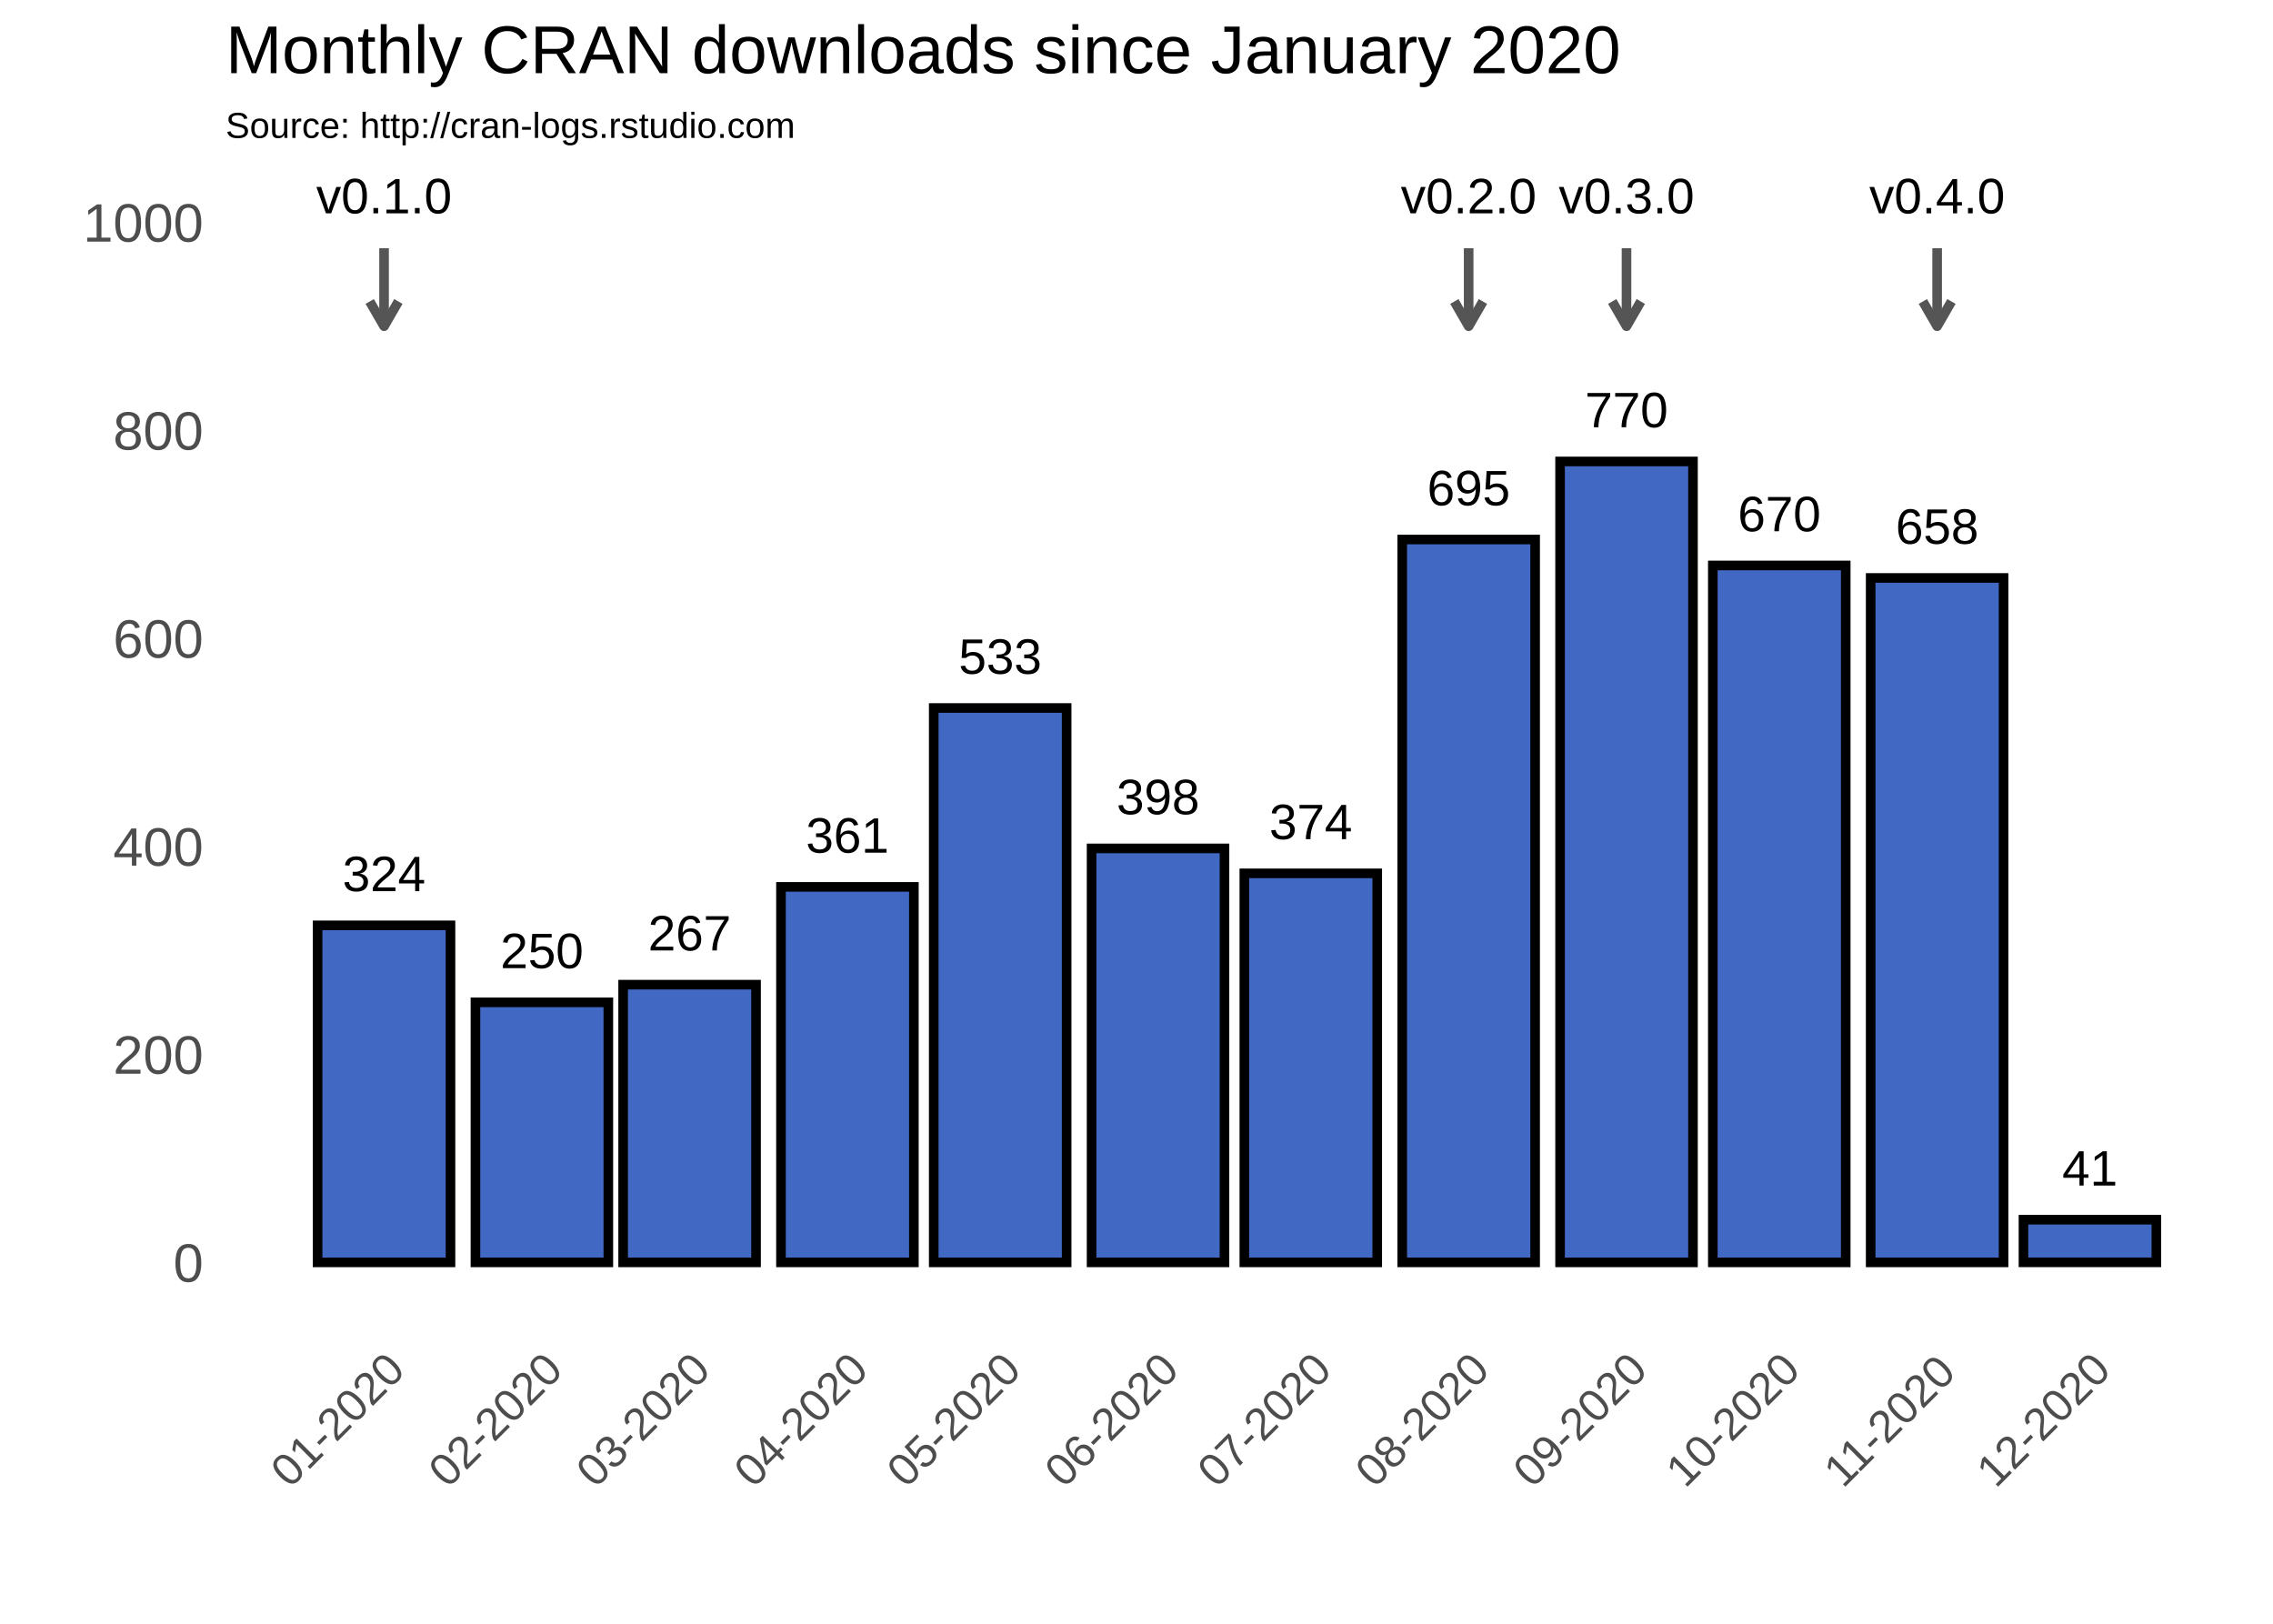
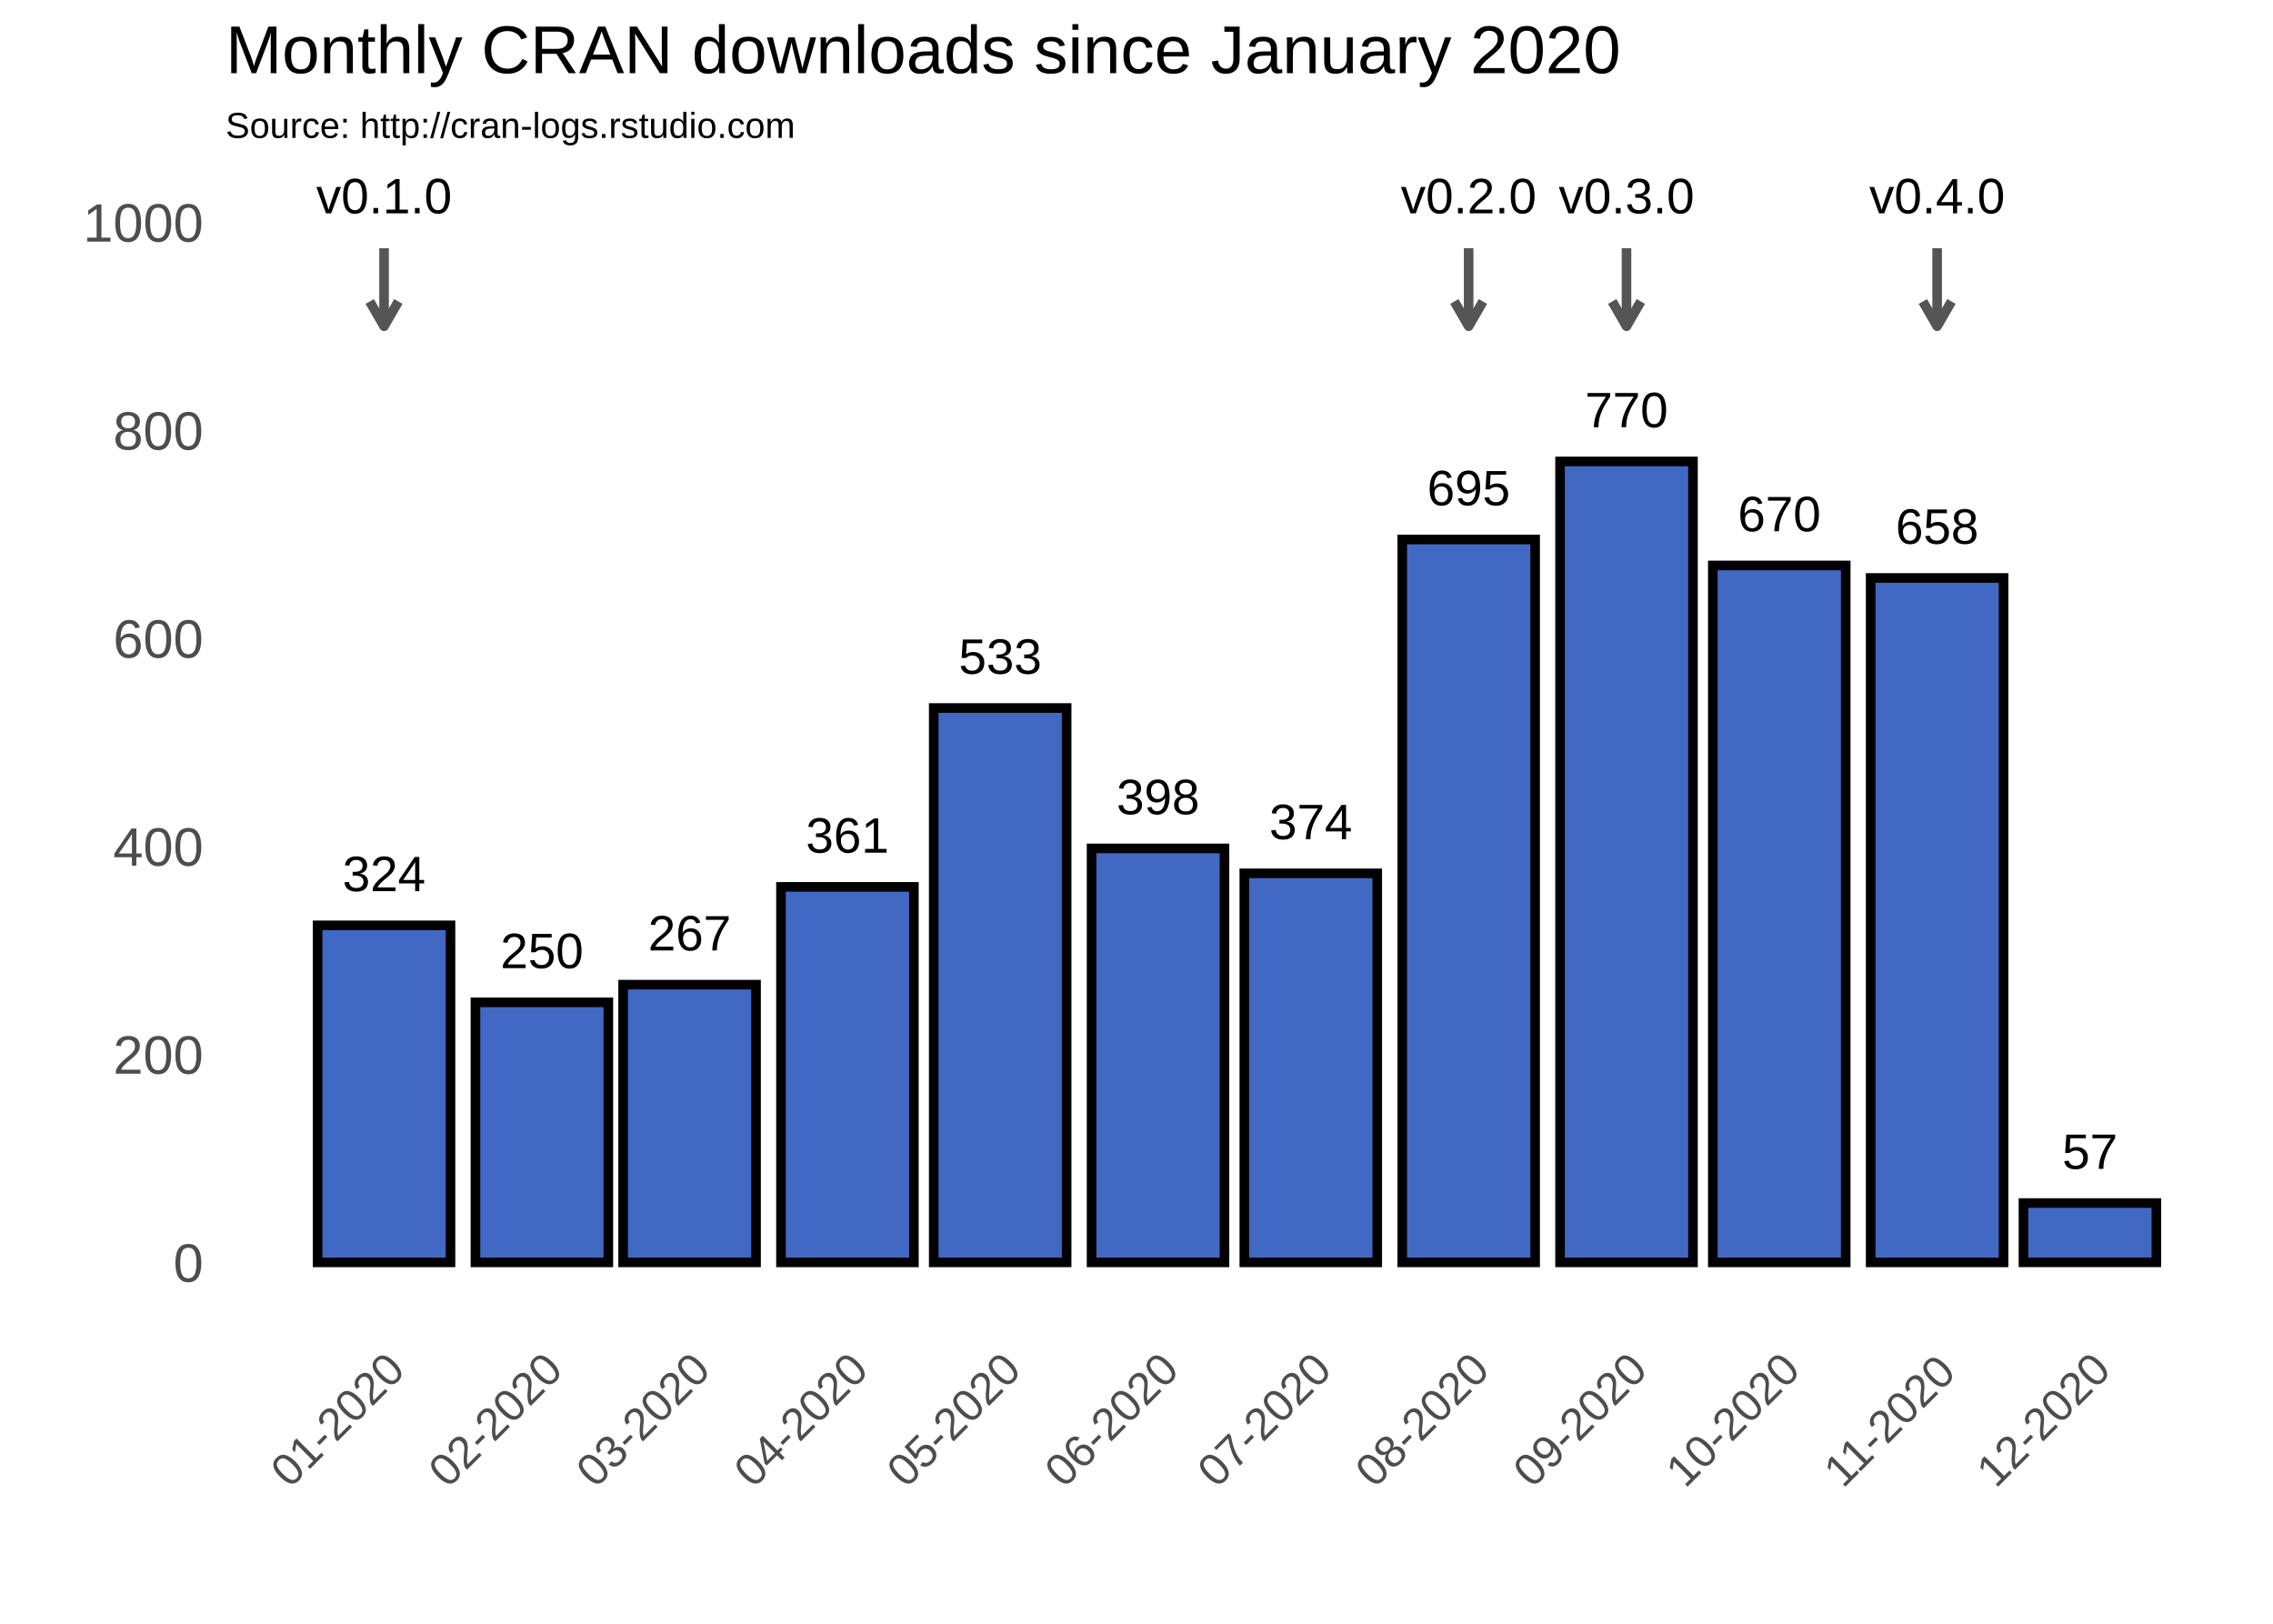
<svg xmlns="http://www.w3.org/2000/svg" viewBox="0 0 504.00 360.00">
  <defs>
    <style type="text/css">
    line, polyline, polygon, path, rect, circle {
      fill: none;
      stroke: #000000;
      stroke-linecap: round;
      stroke-linejoin: round;
      stroke-miterlimit: 10.00;
    }
  </style>
  </defs>
  <rect width="100%" height="100%" style="stroke: none; fill: #FFFFFF;" />
  <rect x="0.00" y="0" width="504.00" height="360.00" style="stroke-width: 1.07; stroke: #FFFFFF; fill: #FFFFFF;" />
  <defs>
    <clipPath id="cpNTAuMDN8NDk4LjUyfDI5MS40MXwzNy43NA==">
      <rect x="50.03" y="37.74" width="448.49" height="253.67" />
    </clipPath>
  </defs>
  <polyline points="50.03,256.82 498.52,256.82 " style="stroke-width: 0.53; stroke: #FFFFFF; stroke-linecap: butt;" clip-path="url(#cpNTAuMDN8NDk4LjUyfDI5MS40MXwzNy43NA==)" />
  <polyline points="50.03,210.70 498.52,210.70 " style="stroke-width: 0.53; stroke: #FFFFFF; stroke-linecap: butt;" clip-path="url(#cpNTAuMDN8NDk4LjUyfDI5MS40MXwzNy43NA==)" />
  <polyline points="50.03,164.58 498.52,164.58 " style="stroke-width: 0.53; stroke: #FFFFFF; stroke-linecap: butt;" clip-path="url(#cpNTAuMDN8NDk4LjUyfDI5MS40MXwzNy43NA==)" />
  <polyline points="50.03,118.45 498.52,118.45 " style="stroke-width: 0.53; stroke: #FFFFFF; stroke-linecap: butt;" clip-path="url(#cpNTAuMDN8NDk4LjUyfDI5MS40MXwzNy43NA==)" />
  <polyline points="50.03,72.33 498.52,72.33 " style="stroke-width: 0.53; stroke: #FFFFFF; stroke-linecap: butt;" clip-path="url(#cpNTAuMDN8NDk4LjUyfDI5MS40MXwzNy43NA==)" />
  <polyline points="50.15,291.41 50.15,37.74 " style="stroke-width: 0.53; stroke: #FFFFFF; stroke-linecap: butt;" clip-path="url(#cpNTAuMDN8NDk4LjUyfDI5MS40MXwzNy43NA==)" />
  <polyline points="67.65,291.41 67.65,37.74 " style="stroke-width: 0.53; stroke: #FFFFFF; stroke-linecap: butt;" clip-path="url(#cpNTAuMDN8NDk4LjUyfDI5MS40MXwzNy43NA==)" />
  <polyline points="102.66,291.41 102.66,37.74 " style="stroke-width: 0.53; stroke: #FFFFFF; stroke-linecap: butt;" clip-path="url(#cpNTAuMDN8NDk4LjUyfDI5MS40MXwzNy43NA==)" />
  <polyline points="136.53,291.41 136.53,37.74 " style="stroke-width: 0.53; stroke: #FFFFFF; stroke-linecap: butt;" clip-path="url(#cpNTAuMDN8NDk4LjUyfDI5MS40MXwzNy43NA==)" />
  <polyline points="170.40,291.41 170.40,37.74 " style="stroke-width: 0.53; stroke: #FFFFFF; stroke-linecap: butt;" clip-path="url(#cpNTAuMDN8NDk4LjUyfDI5MS40MXwzNy43NA==)" />
  <polyline points="204.84,291.41 204.84,37.74 " style="stroke-width: 0.53; stroke: #FFFFFF; stroke-linecap: butt;" clip-path="url(#cpNTAuMDN8NDk4LjUyfDI5MS40MXwzNy43NA==)" />
  <polyline points="239.28,291.41 239.28,37.74 " style="stroke-width: 0.53; stroke: #FFFFFF; stroke-linecap: butt;" clip-path="url(#cpNTAuMDN8NDk4LjUyfDI5MS40MXwzNy43NA==)" />
  <polyline points="273.71,291.41 273.71,37.74 " style="stroke-width: 0.53; stroke: #FFFFFF; stroke-linecap: butt;" clip-path="url(#cpNTAuMDN8NDk4LjUyfDI5MS40MXwzNy43NA==)" />
  <polyline points="308.15,291.41 308.15,37.74 " style="stroke-width: 0.53; stroke: #FFFFFF; stroke-linecap: butt;" clip-path="url(#cpNTAuMDN8NDk4LjUyfDI5MS40MXwzNy43NA==)" />
  <polyline points="343.15,291.41 343.15,37.74 " style="stroke-width: 0.53; stroke: #FFFFFF; stroke-linecap: butt;" clip-path="url(#cpNTAuMDN8NDk4LjUyfDI5MS40MXwzNy43NA==)" />
  <polyline points="377.59,291.41 377.59,37.74 " style="stroke-width: 0.53; stroke: #FFFFFF; stroke-linecap: butt;" clip-path="url(#cpNTAuMDN8NDk4LjUyfDI5MS40MXwzNy43NA==)" />
  <polyline points="412.03,291.41 412.03,37.74 " style="stroke-width: 0.53; stroke: #FFFFFF; stroke-linecap: butt;" clip-path="url(#cpNTAuMDN8NDk4LjUyfDI5MS40MXwzNy43NA==)" />
  <polyline points="446.46,291.41 446.46,37.74 " style="stroke-width: 0.53; stroke: #FFFFFF; stroke-linecap: butt;" clip-path="url(#cpNTAuMDN8NDk4LjUyfDI5MS40MXwzNy43NA==)" />
  <polyline points="480.90,291.41 480.90,37.74 " style="stroke-width: 0.53; stroke: #FFFFFF; stroke-linecap: butt;" clip-path="url(#cpNTAuMDN8NDk4LjUyfDI5MS40MXwzNy43NA==)" />
  <polyline points="498.40,291.41 498.40,37.74 " style="stroke-width: 0.53; stroke: #FFFFFF; stroke-linecap: butt;" clip-path="url(#cpNTAuMDN8NDk4LjUyfDI5MS40MXwzNy43NA==)" />
  <polyline points="50.03,279.88 498.52,279.88 " style="stroke-width: 1.07; stroke: #FFFFFF; stroke-linecap: butt;" clip-path="url(#cpNTAuMDN8NDk4LjUyfDI5MS40MXwzNy43NA==)" />
  <polyline points="50.03,233.76 498.52,233.76 " style="stroke-width: 1.07; stroke: #FFFFFF; stroke-linecap: butt;" clip-path="url(#cpNTAuMDN8NDk4LjUyfDI5MS40MXwzNy43NA==)" />
  <polyline points="50.03,187.64 498.52,187.64 " style="stroke-width: 1.07; stroke: #FFFFFF; stroke-linecap: butt;" clip-path="url(#cpNTAuMDN8NDk4LjUyfDI5MS40MXwzNy43NA==)" />
  <polyline points="50.03,141.51 498.52,141.51 " style="stroke-width: 1.07; stroke: #FFFFFF; stroke-linecap: butt;" clip-path="url(#cpNTAuMDN8NDk4LjUyfDI5MS40MXwzNy43NA==)" />
  <polyline points="50.03,95.39 498.52,95.39 " style="stroke-width: 1.07; stroke: #FFFFFF; stroke-linecap: butt;" clip-path="url(#cpNTAuMDN8NDk4LjUyfDI5MS40MXwzNy43NA==)" />
  <polyline points="50.03,49.27 498.52,49.27 " style="stroke-width: 1.07; stroke: #FFFFFF; stroke-linecap: butt;" clip-path="url(#cpNTAuMDN8NDk4LjUyfDI5MS40MXwzNy43NA==)" />
  <polyline points="85.16,291.41 85.16,37.74 " style="stroke-width: 1.07; stroke: #FFFFFF; stroke-linecap: butt;" clip-path="url(#cpNTAuMDN8NDk4LjUyfDI5MS40MXwzNy43NA==)" />
  <polyline points="120.16,291.41 120.16,37.74 " style="stroke-width: 1.07; stroke: #FFFFFF; stroke-linecap: butt;" clip-path="url(#cpNTAuMDN8NDk4LjUyfDI5MS40MXwzNy43NA==)" />
  <polyline points="152.90,291.41 152.90,37.74 " style="stroke-width: 1.07; stroke: #FFFFFF; stroke-linecap: butt;" clip-path="url(#cpNTAuMDN8NDk4LjUyfDI5MS40MXwzNy43NA==)" />
  <polyline points="187.90,291.41 187.90,37.74 " style="stroke-width: 1.07; stroke: #FFFFFF; stroke-linecap: butt;" clip-path="url(#cpNTAuMDN8NDk4LjUyfDI5MS40MXwzNy43NA==)" />
  <polyline points="221.78,291.41 221.78,37.74 " style="stroke-width: 1.07; stroke: #FFFFFF; stroke-linecap: butt;" clip-path="url(#cpNTAuMDN8NDk4LjUyfDI5MS40MXwzNy43NA==)" />
  <polyline points="256.78,291.41 256.78,37.74 " style="stroke-width: 1.07; stroke: #FFFFFF; stroke-linecap: butt;" clip-path="url(#cpNTAuMDN8NDk4LjUyfDI5MS40MXwzNy43NA==)" />
  <polyline points="290.65,291.41 290.65,37.74 " style="stroke-width: 1.07; stroke: #FFFFFF; stroke-linecap: butt;" clip-path="url(#cpNTAuMDN8NDk4LjUyfDI5MS40MXwzNy43NA==)" />
  <polyline points="325.65,291.41 325.65,37.74 " style="stroke-width: 1.07; stroke: #FFFFFF; stroke-linecap: butt;" clip-path="url(#cpNTAuMDN8NDk4LjUyfDI5MS40MXwzNy43NA==)" />
  <polyline points="360.65,291.41 360.65,37.74 " style="stroke-width: 1.07; stroke: #FFFFFF; stroke-linecap: butt;" clip-path="url(#cpNTAuMDN8NDk4LjUyfDI5MS40MXwzNy43NA==)" />
  <polyline points="394.53,291.41 394.53,37.74 " style="stroke-width: 1.07; stroke: #FFFFFF; stroke-linecap: butt;" clip-path="url(#cpNTAuMDN8NDk4LjUyfDI5MS40MXwzNy43NA==)" />
  <polyline points="429.53,291.41 429.53,37.74 " style="stroke-width: 1.07; stroke: #FFFFFF; stroke-linecap: butt;" clip-path="url(#cpNTAuMDN8NDk4LjUyfDI5MS40MXwzNy43NA==)" />
  <polyline points="463.40,291.41 463.40,37.74 " style="stroke-width: 1.07; stroke: #FFFFFF; stroke-linecap: butt;" clip-path="url(#cpNTAuMDN8NDk4LjUyfDI5MS40MXwzNy43NA==)" />
  <rect x="70.42" y="205.16" width="29.47" height="74.72" style="stroke-width: 2.13; stroke-linecap: square; stroke-linejoin: miter; fill: #4168C3;" clip-path="url(#cpNTAuMDN8NDk4LjUyfDI5MS40MXwzNy43NA==)" />
  <rect x="105.42" y="222.23" width="29.47" height="57.65" style="stroke-width: 2.13; stroke-linecap: square; stroke-linejoin: miter; fill: #4168C3;" clip-path="url(#cpNTAuMDN8NDk4LjUyfDI5MS40MXwzNy43NA==)" />
  <rect x="138.17" y="218.31" width="29.47" height="61.57" style="stroke-width: 2.13; stroke-linecap: square; stroke-linejoin: miter; fill: #4168C3;" clip-path="url(#cpNTAuMDN8NDk4LjUyfDI5MS40MXwzNy43NA==)" />
  <rect x="173.17" y="196.63" width="29.47" height="83.25" style="stroke-width: 2.13; stroke-linecap: square; stroke-linejoin: miter; fill: #4168C3;" clip-path="url(#cpNTAuMDN8NDk4LjUyfDI5MS40MXwzNy43NA==)" />
  <rect x="207.04" y="156.97" width="29.47" height="122.91" style="stroke-width: 2.13; stroke-linecap: square; stroke-linejoin: miter; fill: #4168C3;" clip-path="url(#cpNTAuMDN8NDk4LjUyfDI5MS40MXwzNy43NA==)" />
  <rect x="242.04" y="188.10" width="29.47" height="91.78" style="stroke-width: 2.13; stroke-linecap: square; stroke-linejoin: miter; fill: #4168C3;" clip-path="url(#cpNTAuMDN8NDk4LjUyfDI5MS40MXwzNy43NA==)" />
  <rect x="275.91" y="193.63" width="29.47" height="86.25" style="stroke-width: 2.13; stroke-linecap: square; stroke-linejoin: miter; fill: #4168C3;" clip-path="url(#cpNTAuMDN8NDk4LjUyfDI5MS40MXwzNy43NA==)" />
  <rect x="310.92" y="119.61" width="29.47" height="160.27" style="stroke-width: 2.13; stroke-linecap: square; stroke-linejoin: miter; fill: #4168C3;" clip-path="url(#cpNTAuMDN8NDk4LjUyfDI5MS40MXwzNy43NA==)" />
  <rect x="345.92" y="102.31" width="29.47" height="177.57" style="stroke-width: 2.13; stroke-linecap: square; stroke-linejoin: miter; fill: #4168C3;" clip-path="url(#cpNTAuMDN8NDk4LjUyfDI5MS40MXwzNy43NA==)" />
  <rect x="379.79" y="125.37" width="29.47" height="154.51" style="stroke-width: 2.13; stroke-linecap: square; stroke-linejoin: miter; fill: #4168C3;" clip-path="url(#cpNTAuMDN8NDk4LjUyfDI5MS40MXwzNy43NA==)" />
  <rect x="414.79" y="128.14" width="29.47" height="151.74" style="stroke-width: 2.13; stroke-linecap: square; stroke-linejoin: miter; fill: #4168C3;" clip-path="url(#cpNTAuMDN8NDk4LjUyfDI5MS40MXwzNy43NA==)" />
-   <rect x="448.67" y="270.42" width="29.47" height="9.45" style="stroke-width: 2.13; stroke-linecap: square; stroke-linejoin: miter; fill: #4168C3;" clip-path="url(#cpNTAuMDN8NDk4LjUyfDI5MS40MXwzNy43NA==)" />
+   <rect x="448.67" y="266.73" width="29.47" height="13.14" style="stroke-width: 2.13; stroke-linecap: square; stroke-linejoin: miter; fill: #4168C3;" clip-path="url(#cpNTAuMDN8NDk4LjUyfDI5MS40MXwzNy43NA==)" />
  <g clip-path="url(#cpNTAuMDN8NDk4LjUyfDI5MS40MXwzNy43NA==)">
    <text x="75.95" y="197.58" style="font-size: 11.04px; font-family: Arial;" textLength="18.42px" lengthAdjust="spacingAndGlyphs">324</text>
  </g>
  <g clip-path="url(#cpNTAuMDN8NDk4LjUyfDI5MS40MXwzNy43NA==)">
    <text x="110.95" y="214.65" style="font-size: 11.04px; font-family: Arial;" textLength="18.42px" lengthAdjust="spacingAndGlyphs">250</text>
  </g>
  <g clip-path="url(#cpNTAuMDN8NDk4LjUyfDI5MS40MXwzNy43NA==)">
    <text x="143.69" y="210.73" style="font-size: 11.04px; font-family: Arial;" textLength="18.42px" lengthAdjust="spacingAndGlyphs">267</text>
  </g>
  <g clip-path="url(#cpNTAuMDN8NDk4LjUyfDI5MS40MXwzNy43NA==)">
    <text x="178.69" y="189.05" style="font-size: 11.04px; font-family: Arial;" textLength="18.42px" lengthAdjust="spacingAndGlyphs">361</text>
  </g>
  <g clip-path="url(#cpNTAuMDN8NDk4LjUyfDI5MS40MXwzNy43NA==)">
    <text x="212.57" y="149.39" style="font-size: 11.04px; font-family: Arial;" textLength="18.42px" lengthAdjust="spacingAndGlyphs">533</text>
  </g>
  <g clip-path="url(#cpNTAuMDN8NDk4LjUyfDI5MS40MXwzNy43NA==)">
    <text x="247.57" y="180.52" style="font-size: 11.04px; font-family: Arial;" textLength="18.42px" lengthAdjust="spacingAndGlyphs">398</text>
  </g>
  <g clip-path="url(#cpNTAuMDN8NDk4LjUyfDI5MS40MXwzNy43NA==)">
    <text x="281.44" y="186.05" style="font-size: 11.04px; font-family: Arial;" textLength="18.42px" lengthAdjust="spacingAndGlyphs">374</text>
  </g>
  <g clip-path="url(#cpNTAuMDN8NDk4LjUyfDI5MS40MXwzNy43NA==)">
    <text x="316.44" y="112.03" style="font-size: 11.04px; font-family: Arial;" textLength="18.42px" lengthAdjust="spacingAndGlyphs">695</text>
  </g>
  <g clip-path="url(#cpNTAuMDN8NDk4LjUyfDI5MS40MXwzNy43NA==)">
    <text x="351.44" y="94.73" style="font-size: 11.04px; font-family: Arial;" textLength="18.42px" lengthAdjust="spacingAndGlyphs">770</text>
  </g>
  <g clip-path="url(#cpNTAuMDN8NDk4LjUyfDI5MS40MXwzNy43NA==)">
    <text x="385.32" y="117.79" style="font-size: 11.04px; font-family: Arial;" textLength="18.42px" lengthAdjust="spacingAndGlyphs">670</text>
  </g>
  <g clip-path="url(#cpNTAuMDN8NDk4LjUyfDI5MS40MXwzNy43NA==)">
    <text x="420.32" y="120.56" style="font-size: 11.04px; font-family: Arial;" textLength="18.42px" lengthAdjust="spacingAndGlyphs">658</text>
  </g>
  <g clip-path="url(#cpNTAuMDN8NDk4LjUyfDI5MS40MXwzNy43NA==)">
-     <text x="457.26" y="262.84" style="font-size: 11.04px; font-family: Arial;" textLength="12.28px" lengthAdjust="spacingAndGlyphs">41</text>
+     <text x="457.26" y="259.15" style="font-size: 11.04px; font-family: Arial;" textLength="12.28px" lengthAdjust="spacingAndGlyphs">57</text>
  </g>
  <line x1="85.16" y1="55.04" x2="85.16" y2="72.33" style="stroke-width: 2.13; stroke: #555555; stroke-linecap: butt;" clip-path="url(#cpNTAuMDN8NDk4LjUyfDI5MS40MXwzNy43NA==)" />
  <polyline points="81.98,66.84 85.16,72.33 88.33,66.84 " style="stroke-width: 2.13; stroke: #555555; stroke-linecap: butt;" clip-path="url(#cpNTAuMDN8NDk4LjUyfDI5MS40MXwzNy43NA==)" />
  <line x1="325.65" y1="55.04" x2="325.65" y2="72.33" style="stroke-width: 2.13; stroke: #555555; stroke-linecap: butt;" clip-path="url(#cpNTAuMDN8NDk4LjUyfDI5MS40MXwzNy43NA==)" />
  <polyline points="322.48,66.84 325.65,72.33 328.82,66.84 " style="stroke-width: 2.13; stroke: #555555; stroke-linecap: butt;" clip-path="url(#cpNTAuMDN8NDk4LjUyfDI5MS40MXwzNy43NA==)" />
  <line x1="360.65" y1="55.04" x2="360.65" y2="72.33" style="stroke-width: 2.13; stroke: #555555; stroke-linecap: butt;" clip-path="url(#cpNTAuMDN8NDk4LjUyfDI5MS40MXwzNy43NA==)" />
  <polyline points="357.48,66.84 360.65,72.33 363.82,66.84 " style="stroke-width: 2.13; stroke: #555555; stroke-linecap: butt;" clip-path="url(#cpNTAuMDN8NDk4LjUyfDI5MS40MXwzNy43NA==)" />
  <line x1="429.53" y1="55.04" x2="429.53" y2="72.33" style="stroke-width: 2.13; stroke: #555555; stroke-linecap: butt;" clip-path="url(#cpNTAuMDN8NDk4LjUyfDI5MS40MXwzNy43NA==)" />
  <polyline points="426.36,66.84 429.53,72.33 432.70,66.84 " style="stroke-width: 2.13; stroke: #555555; stroke-linecap: butt;" clip-path="url(#cpNTAuMDN8NDk4LjUyfDI5MS40MXwzNy43NA==)" />
  <g clip-path="url(#cpNTAuMDN8NDk4LjUyfDI5MS40MXwzNy43NA==)">
    <text x="70.12" y="47.30" style="font-size: 11.04px; font-family: Arial;" textLength="30.07px" lengthAdjust="spacingAndGlyphs">v0.1.0</text>
  </g>
  <g clip-path="url(#cpNTAuMDN8NDk4LjUyfDI5MS40MXwzNy43NA==)">
    <text x="310.61" y="47.30" style="font-size: 11.04px; font-family: Arial;" textLength="30.07px" lengthAdjust="spacingAndGlyphs">v0.2.0</text>
  </g>
  <g clip-path="url(#cpNTAuMDN8NDk4LjUyfDI5MS40MXwzNy43NA==)">
    <text x="345.62" y="47.30" style="font-size: 11.04px; font-family: Arial;" textLength="30.07px" lengthAdjust="spacingAndGlyphs">v0.3.0</text>
  </g>
  <g clip-path="url(#cpNTAuMDN8NDk4LjUyfDI5MS40MXwzNy43NA==)">
    <text x="414.49" y="47.30" style="font-size: 11.04px; font-family: Arial;" textLength="30.07px" lengthAdjust="spacingAndGlyphs">v0.4.0</text>
  </g>
  <defs>
    <clipPath id="cpMC4wMHw1MDQuMDB8MzYwLjAwfDAuMDA=">
      <rect x="0.00" y="0.00" width="504.00" height="360.00" />
    </clipPath>
  </defs>
  <g clip-path="url(#cpMC4wMHw1MDQuMDB8MzYwLjAwfDAuMDA=)">
    <text x="38.43" y="284.17" style="font-size: 12.00px; fill: #4D4D4D; font-family: Arial;" textLength="6.67px" lengthAdjust="spacingAndGlyphs">0</text>
  </g>
  <g clip-path="url(#cpMC4wMHw1MDQuMDB8MzYwLjAwfDAuMDA=)">
    <text x="25.08" y="238.05" style="font-size: 12.00px; fill: #4D4D4D; font-family: Arial;" textLength="20.02px" lengthAdjust="spacingAndGlyphs">200</text>
  </g>
  <g clip-path="url(#cpMC4wMHw1MDQuMDB8MzYwLjAwfDAuMDA=)">
    <text x="25.08" y="191.93" style="font-size: 12.00px; fill: #4D4D4D; font-family: Arial;" textLength="20.02px" lengthAdjust="spacingAndGlyphs">400</text>
  </g>
  <g clip-path="url(#cpMC4wMHw1MDQuMDB8MzYwLjAwfDAuMDA=)">
    <text x="25.08" y="145.81" style="font-size: 12.00px; fill: #4D4D4D; font-family: Arial;" textLength="20.02px" lengthAdjust="spacingAndGlyphs">600</text>
  </g>
  <g clip-path="url(#cpMC4wMHw1MDQuMDB8MzYwLjAwfDAuMDA=)">
    <text x="25.08" y="99.69" style="font-size: 12.00px; fill: #4D4D4D; font-family: Arial;" textLength="20.02px" lengthAdjust="spacingAndGlyphs">800</text>
  </g>
  <g clip-path="url(#cpMC4wMHw1MDQuMDB8MzYwLjAwfDAuMDA=)">
    <text x="18.41" y="53.57" style="font-size: 12.00px; fill: #4D4D4D; font-family: Arial;" textLength="26.70px" lengthAdjust="spacingAndGlyphs">1000</text>
  </g>
  <g clip-path="url(#cpMC4wMHw1MDQuMDB8MzYwLjAwfDAuMDA=)">
    <text transform="translate(64.27,330.14) rotate(-45)" style="font-size: 10.00px; fill: #4D4D4D; font-family: Arial;" textLength="36.70px" lengthAdjust="spacingAndGlyphs">01-2020</text>
  </g>
  <g clip-path="url(#cpMC4wMHw1MDQuMDB8MzYwLjAwfDAuMDA=)">
    <text transform="translate(99.27,330.14) rotate(-45)" style="font-size: 10.00px; fill: #4D4D4D; font-family: Arial;" textLength="36.70px" lengthAdjust="spacingAndGlyphs">02-2020</text>
  </g>
  <g clip-path="url(#cpMC4wMHw1MDQuMDB8MzYwLjAwfDAuMDA=)">
    <text transform="translate(132.01,330.14) rotate(-45)" style="font-size: 10.00px; fill: #4D4D4D; font-family: Arial;" textLength="36.70px" lengthAdjust="spacingAndGlyphs">03-2020</text>
  </g>
  <g clip-path="url(#cpMC4wMHw1MDQuMDB8MzYwLjAwfDAuMDA=)">
    <text transform="translate(167.01,330.14) rotate(-45)" style="font-size: 10.00px; fill: #4D4D4D; font-family: Arial;" textLength="36.70px" lengthAdjust="spacingAndGlyphs">04-2020</text>
  </g>
  <g clip-path="url(#cpMC4wMHw1MDQuMDB8MzYwLjAwfDAuMDA=)">
    <text transform="translate(200.89,330.14) rotate(-45)" style="font-size: 10.00px; fill: #4D4D4D; font-family: Arial;" textLength="36.70px" lengthAdjust="spacingAndGlyphs">05-2020</text>
  </g>
  <g clip-path="url(#cpMC4wMHw1MDQuMDB8MzYwLjAwfDAuMDA=)">
    <text transform="translate(235.89,330.14) rotate(-45)" style="font-size: 10.00px; fill: #4D4D4D; font-family: Arial;" textLength="36.70px" lengthAdjust="spacingAndGlyphs">06-2020</text>
  </g>
  <g clip-path="url(#cpMC4wMHw1MDQuMDB8MzYwLjAwfDAuMDA=)">
    <text transform="translate(269.76,330.14) rotate(-45)" style="font-size: 10.00px; fill: #4D4D4D; font-family: Arial;" textLength="36.70px" lengthAdjust="spacingAndGlyphs">07-2020</text>
  </g>
  <g clip-path="url(#cpMC4wMHw1MDQuMDB8MzYwLjAwfDAuMDA=)">
    <text transform="translate(304.76,330.14) rotate(-45)" style="font-size: 10.00px; fill: #4D4D4D; font-family: Arial;" textLength="36.70px" lengthAdjust="spacingAndGlyphs">08-2020</text>
  </g>
  <g clip-path="url(#cpMC4wMHw1MDQuMDB8MzYwLjAwfDAuMDA=)">
    <text transform="translate(339.76,330.14) rotate(-45)" style="font-size: 10.00px; fill: #4D4D4D; font-family: Arial;" textLength="36.70px" lengthAdjust="spacingAndGlyphs">09-2020</text>
  </g>
  <g clip-path="url(#cpMC4wMHw1MDQuMDB8MzYwLjAwfDAuMDA=)">
    <text transform="translate(373.64,330.14) rotate(-45)" style="font-size: 10.00px; fill: #4D4D4D; font-family: Arial;" textLength="36.70px" lengthAdjust="spacingAndGlyphs">10-2020</text>
  </g>
  <g clip-path="url(#cpMC4wMHw1MDQuMDB8MzYwLjAwfDAuMDA=)">
    <text transform="translate(408.64,330.14) rotate(-45)" style="font-size: 10.00px; fill: #4D4D4D; font-family: Arial;" textLength="36.70px" lengthAdjust="spacingAndGlyphs">11-2020</text>
  </g>
  <g clip-path="url(#cpMC4wMHw1MDQuMDB8MzYwLjAwfDAuMDA=)">
    <text transform="translate(442.51,330.14) rotate(-45)" style="font-size: 10.00px; fill: #4D4D4D; font-family: Arial;" textLength="36.70px" lengthAdjust="spacingAndGlyphs">12-2020</text>
  </g>
  <g clip-path="url(#cpMC4wMHw1MDQuMDB8MzYwLjAwfDAuMDA=)">
    <text x="50.03" y="30.58" style="font-size: 8.00px; font-family: Arial;" textLength="126.28px" lengthAdjust="spacingAndGlyphs">Source: http://cran-logs.rstudio.com</text>
  </g>
  <g clip-path="url(#cpMC4wMHw1MDQuMDB8MzYwLjAwfDAuMDA=)">
    <text x="50.03" y="16.22" style="font-size: 15.00px; font-family: Arial;" textLength="309.33px" lengthAdjust="spacingAndGlyphs">Monthly CRAN downloads since January 2020</text>
  </g>
</svg>
